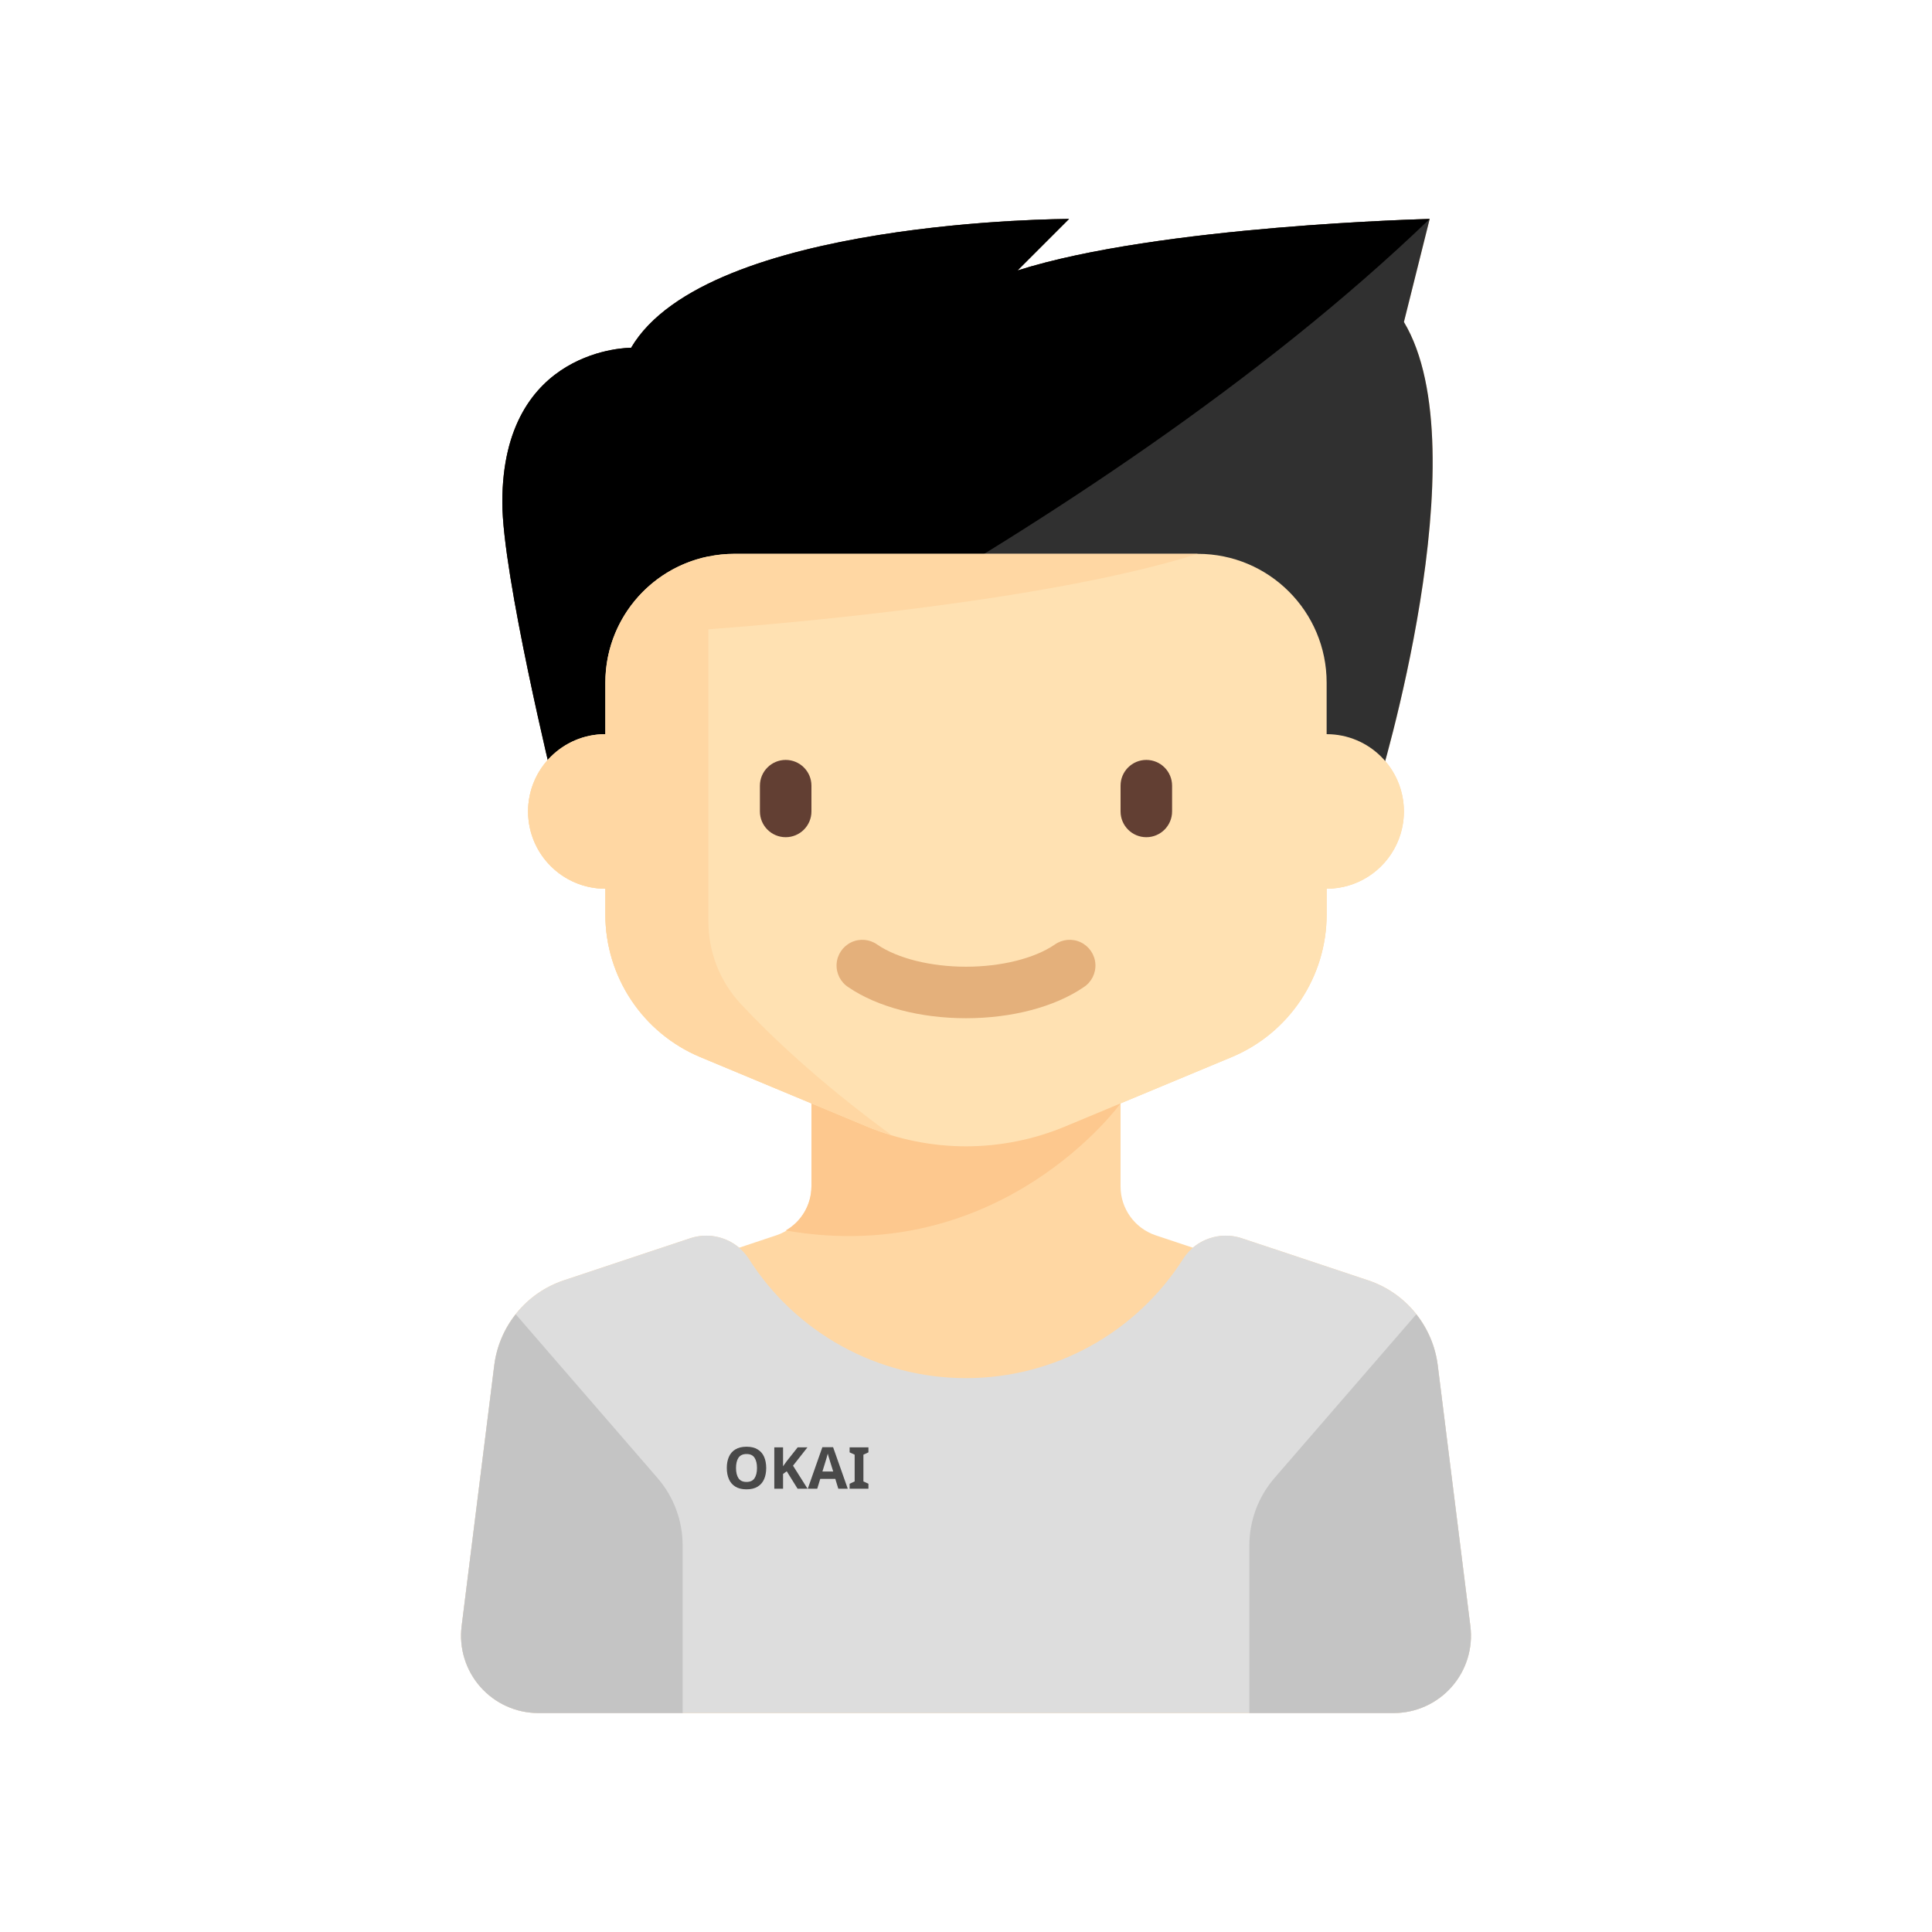
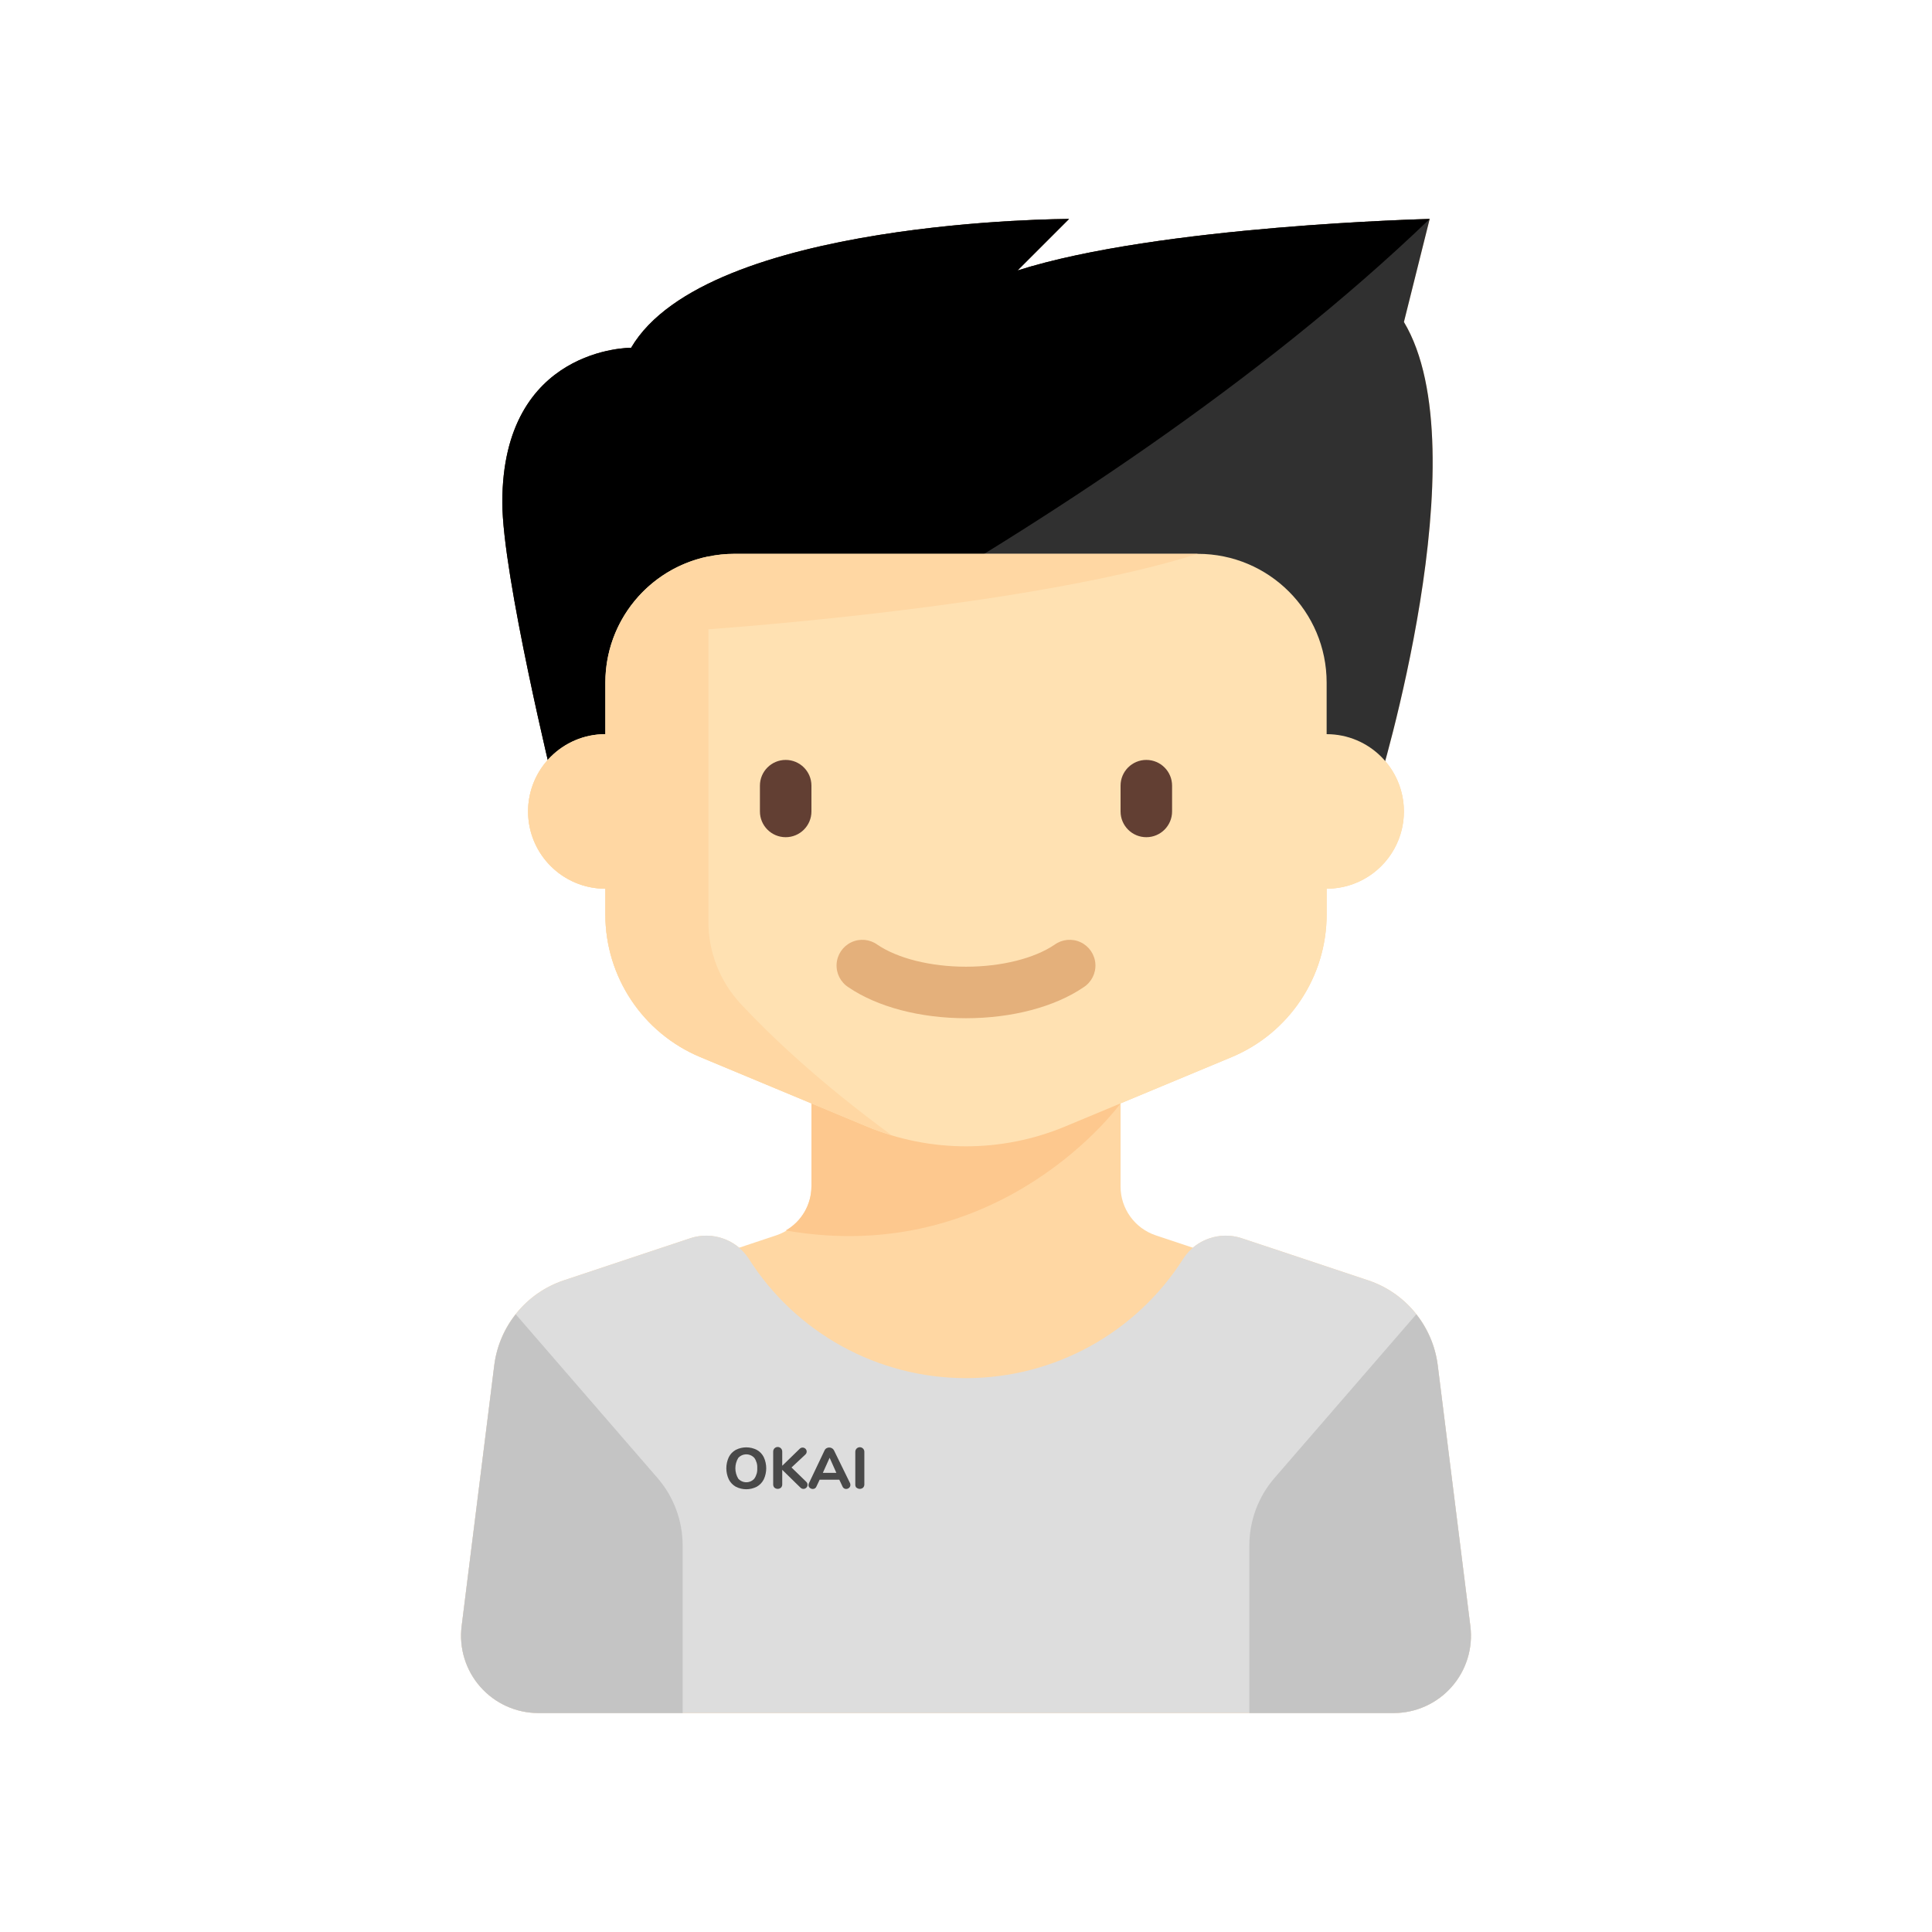
<svg xmlns="http://www.w3.org/2000/svg" id="Layer_1" data-name="Layer 1" viewBox="0 0 600 600">
  <defs>
-     <style>.cls-1{fill:#ffd7a3;}.cls-2{fill:#fdc88e;}.cls-3{fill:#303030;}.cls-4{fill:#ffe1b2;}.cls-5{fill:#623f33;}.cls-6{fill:#e4b07b;}.cls-7{fill:#ddd;}.cls-8{fill:#c4c4c4;}.cls-9{font-size:18px;fill:#494949;font-family:Nunito-ExtraBold, Nunito;font-weight:800;}.cls-10{letter-spacing:-0.01em;}.cls-11{letter-spacing:0em;}</style>
+     <style>.cls-1{fill:#ffd7a3;}.cls-2{fill:#fdc88e;}.cls-3{fill:#303030;}.cls-4{fill:#ffe1b2;}.cls-5{fill:#623f33;}.cls-6{fill:#e4b07b;}.cls-7{fill:#ddd;}.cls-8{fill:#c4c4c4;}.cls-9{fill:#494949;}</style>
  </defs>
  <path class="cls-1" d="M456.63,505,446.5,424a32,32,0,0,0-21.63-26.39l-39.05-13a16,16,0,0,0-15.38,2.87l-11.5-3.83A16,16,0,0,1,348,368.47V342.66l34.46-14.35A48,48,0,0,0,412,284v-8a24,24,0,0,0,18.19-39.65C437,211.64,456.07,133.45,436,100l8-32s-84,2-128,16l16-16s-112.5,0-136,40h0s-40-.33-40,48c0,17.69,9.87,61.86,14.1,80A24,24,0,0,0,188,276v8a48,48,0,0,0,29.54,44.31L252,342.67v25.8a16,16,0,0,1-10.94,15.18l-11.5,3.83a16,16,0,0,0-15.38-2.87l-39.05,13A32,32,0,0,0,153.5,424l-10.13,81a24,24,0,0,0,23.82,27H432.81A24,24,0,0,0,456.63,505Z" />
  <path class="cls-2" d="M348,342.67H252v25.8a15.87,15.87,0,0,1-8,13.66C311.08,393.87,348,342.67,348,342.67Z" />
  <path class="cls-3" d="M172,244s-16-65.47-16-88c0-48.33,40-48,40-48h0C219.5,68,332,68,332,68L316,84c44-14,128-16,128-16l-8,32c24,40-8,144-8,144Z" />
  <path d="M332,68s-112.5,0-136,40h0s-40-.33-40,48c0,22.53,16,88,16,88S338.33,169.67,444,68c0,0-84,2-128,16Z" />
  <path class="cls-4" d="M412,228V212a40,40,0,0,0-40-40H228a40,40,0,0,0-40,40v16a24,24,0,0,0,0,48v8a48,48,0,0,0,29.54,44.31l51.69,21.54A80.05,80.05,0,0,0,300,356h0a80.05,80.05,0,0,0,30.77-6.15l51.69-21.54A48,48,0,0,0,412,284v-8a24,24,0,0,0,0-48Z" />
  <path class="cls-5" d="M244,260h0a8,8,0,0,1-8-8v-8a8,8,0,0,1,8-8h0a8,8,0,0,1,8,8v8A8,8,0,0,1,244,260Z" />
  <path class="cls-5" d="M356,260h0a8,8,0,0,1-8-8v-8a8,8,0,0,1,8-8h0a8,8,0,0,1,8,8v8A8,8,0,0,1,356,260Z" />
  <path class="cls-6" d="M300,316.22c-14.22,0-27.53-3.5-36.5-9.61a8,8,0,1,1,9-13.22c6.29,4.27,16.57,6.83,27.5,6.83s21.21-2.56,27.5-6.83a8,8,0,1,1,9,13.22C327.53,312.72,314.22,316.22,300,316.22Z" />
  <path class="cls-7" d="M456.63,505,446.5,424a32,32,0,0,0-21.63-26.39l-39.05-13a15.73,15.73,0,0,0-18.29,6.2,79.91,79.91,0,0,1-135.06,0,15.73,15.73,0,0,0-18.29-6.2l-39.05,13A32,32,0,0,0,153.5,424l-10.13,81a24,24,0,0,0,23.82,27H432.81A24,24,0,0,0,456.63,505Z" />
  <path class="cls-8" d="M160.17,408.17A31.94,31.94,0,0,0,153.5,424l-10.13,81a24,24,0,0,0,23.82,27H212V479.93A32,32,0,0,0,204.19,459Z" />
  <path class="cls-8" d="M439.83,408.17A31.94,31.94,0,0,1,446.5,424l10.13,81a24,24,0,0,1-23.82,27H388V479.93A32,32,0,0,1,395.81,459Z" />
  <path class="cls-1" d="M230,311.72a37.47,37.47,0,0,1-10-25.62V195.44c25.46-1.91,105.74-8.85,152-23.44H228a37.64,37.64,0,0,0-8,.88v-.07A40,40,0,0,0,188,212v16a24,24,0,0,0,0,48v8a48,48,0,0,0,29.54,44.31l51.69,21.54a79.6,79.6,0,0,0,7.72,2.74C254.11,335.88,238.9,321.27,230,311.72Z" />
-   <text class="cls-9" transform="translate(224.67 462.34)">O<tspan class="cls-10" x="14.17" y="0">K</tspan>
-     <tspan class="cls-11" x="26.19" y="0">AI</tspan>
-   </text>
+   <path class="cls-9" d="M228.48,461.7a5.42,5.42,0,0,1-2.15-2.27,8.19,8.19,0,0,1,0-6.89,5.28,5.28,0,0,1,2.15-2.26,7.22,7.22,0,0,1,6.57,0,5.28,5.28,0,0,1,2.15,2.26,8.19,8.19,0,0,1,0,6.89,5.42,5.42,0,0,1-2.15,2.27,7.14,7.14,0,0,1-6.57,0Zm5.78-2.49a5.05,5.05,0,0,0,.91-3.23,5,5,0,0,0-.9-3.21,3.37,3.37,0,0,0-5,0,6.24,6.24,0,0,0,0,6.44,3.35,3.35,0,0,0,5,0Z" />
+   <path class="cls-9" d="M250.79,461.13a1.2,1.2,0,0,1-.38.88,1.27,1.27,0,0,1-.9.38,1.36,1.36,0,0,1-1-.47l-5.58-5.45V461a1.42,1.42,0,0,1-.38,1,1.57,1.57,0,0,1-2.05,0,1.42,1.42,0,0,1-.38-1v-10.1a1.41,1.41,0,1,1,2.81,0v4.31l5.43-5.28a1.26,1.26,0,0,1,1.79,0,1.19,1.19,0,0,1,.37.88,1.23,1.23,0,0,1-.43.93l-4.28,4,4.59,4.46A1.29,1.29,0,0,1,250.79,461.13Z" />
+   <path class="cls-9" d="M264.09,461.2a1.1,1.1,0,0,1-.4.86,1.4,1.4,0,0,1-.93.35,1.2,1.2,0,0,1-.65-.19,1.15,1.15,0,0,1-.46-.57l-1-2.12h-6.1l-1,2.12a1.21,1.21,0,0,1-.46.57,1.18,1.18,0,0,1-.66.19,1.44,1.44,0,0,1-.94-.35,1.11,1.11,0,0,1-.41-.86,1.52,1.52,0,0,1,.14-.57l4.86-10.21a1.43,1.43,0,0,1,.6-.66,1.65,1.65,0,0,1,.84-.22,1.74,1.74,0,0,1,.87.23,1.59,1.59,0,0,1,.61.65L264,460.63A1.35,1.35,0,0,1,264.09,461.2Zm-8.55-3.79h4.2l-2.09-4.69Z" />
+   <path class="cls-9" d="M266,462.07a1.42,1.42,0,0,1-.38-1v-10.1a1.41,1.41,0,1,1,2.81,0V461a1.42,1.42,0,0,1-.38,1,1.57,1.57,0,0,1-2.05,0Z" />
</svg>
